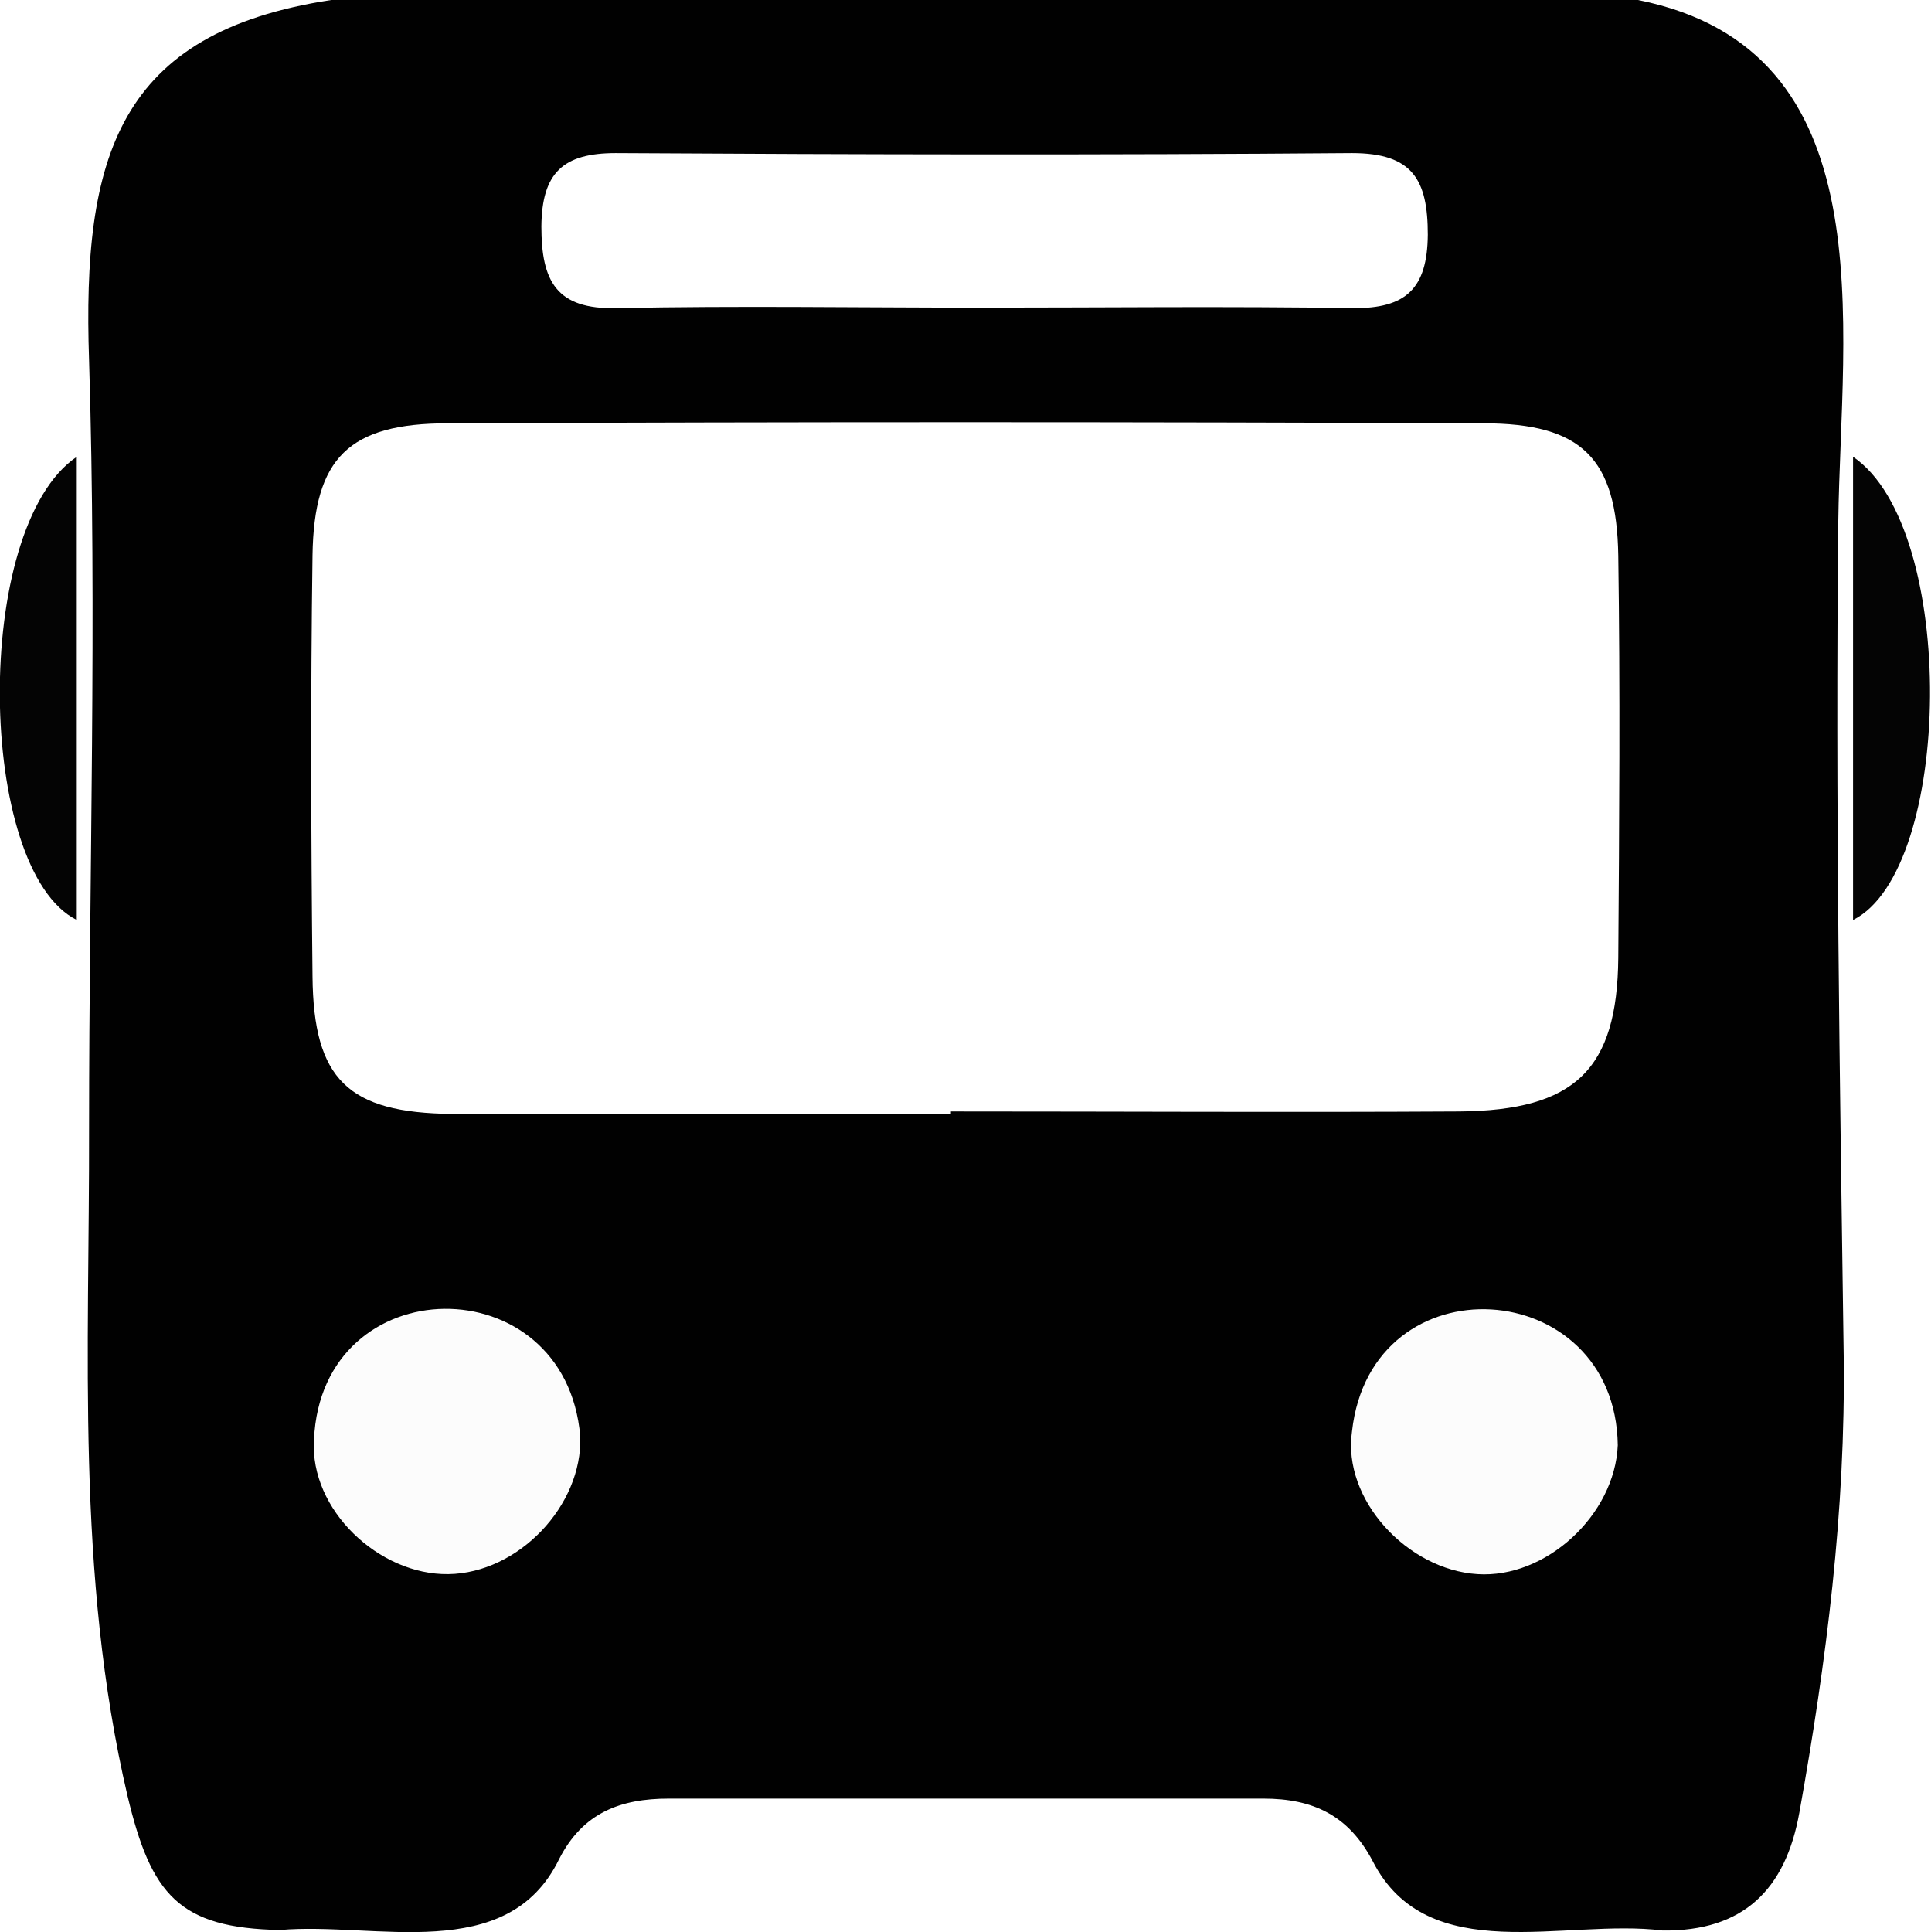
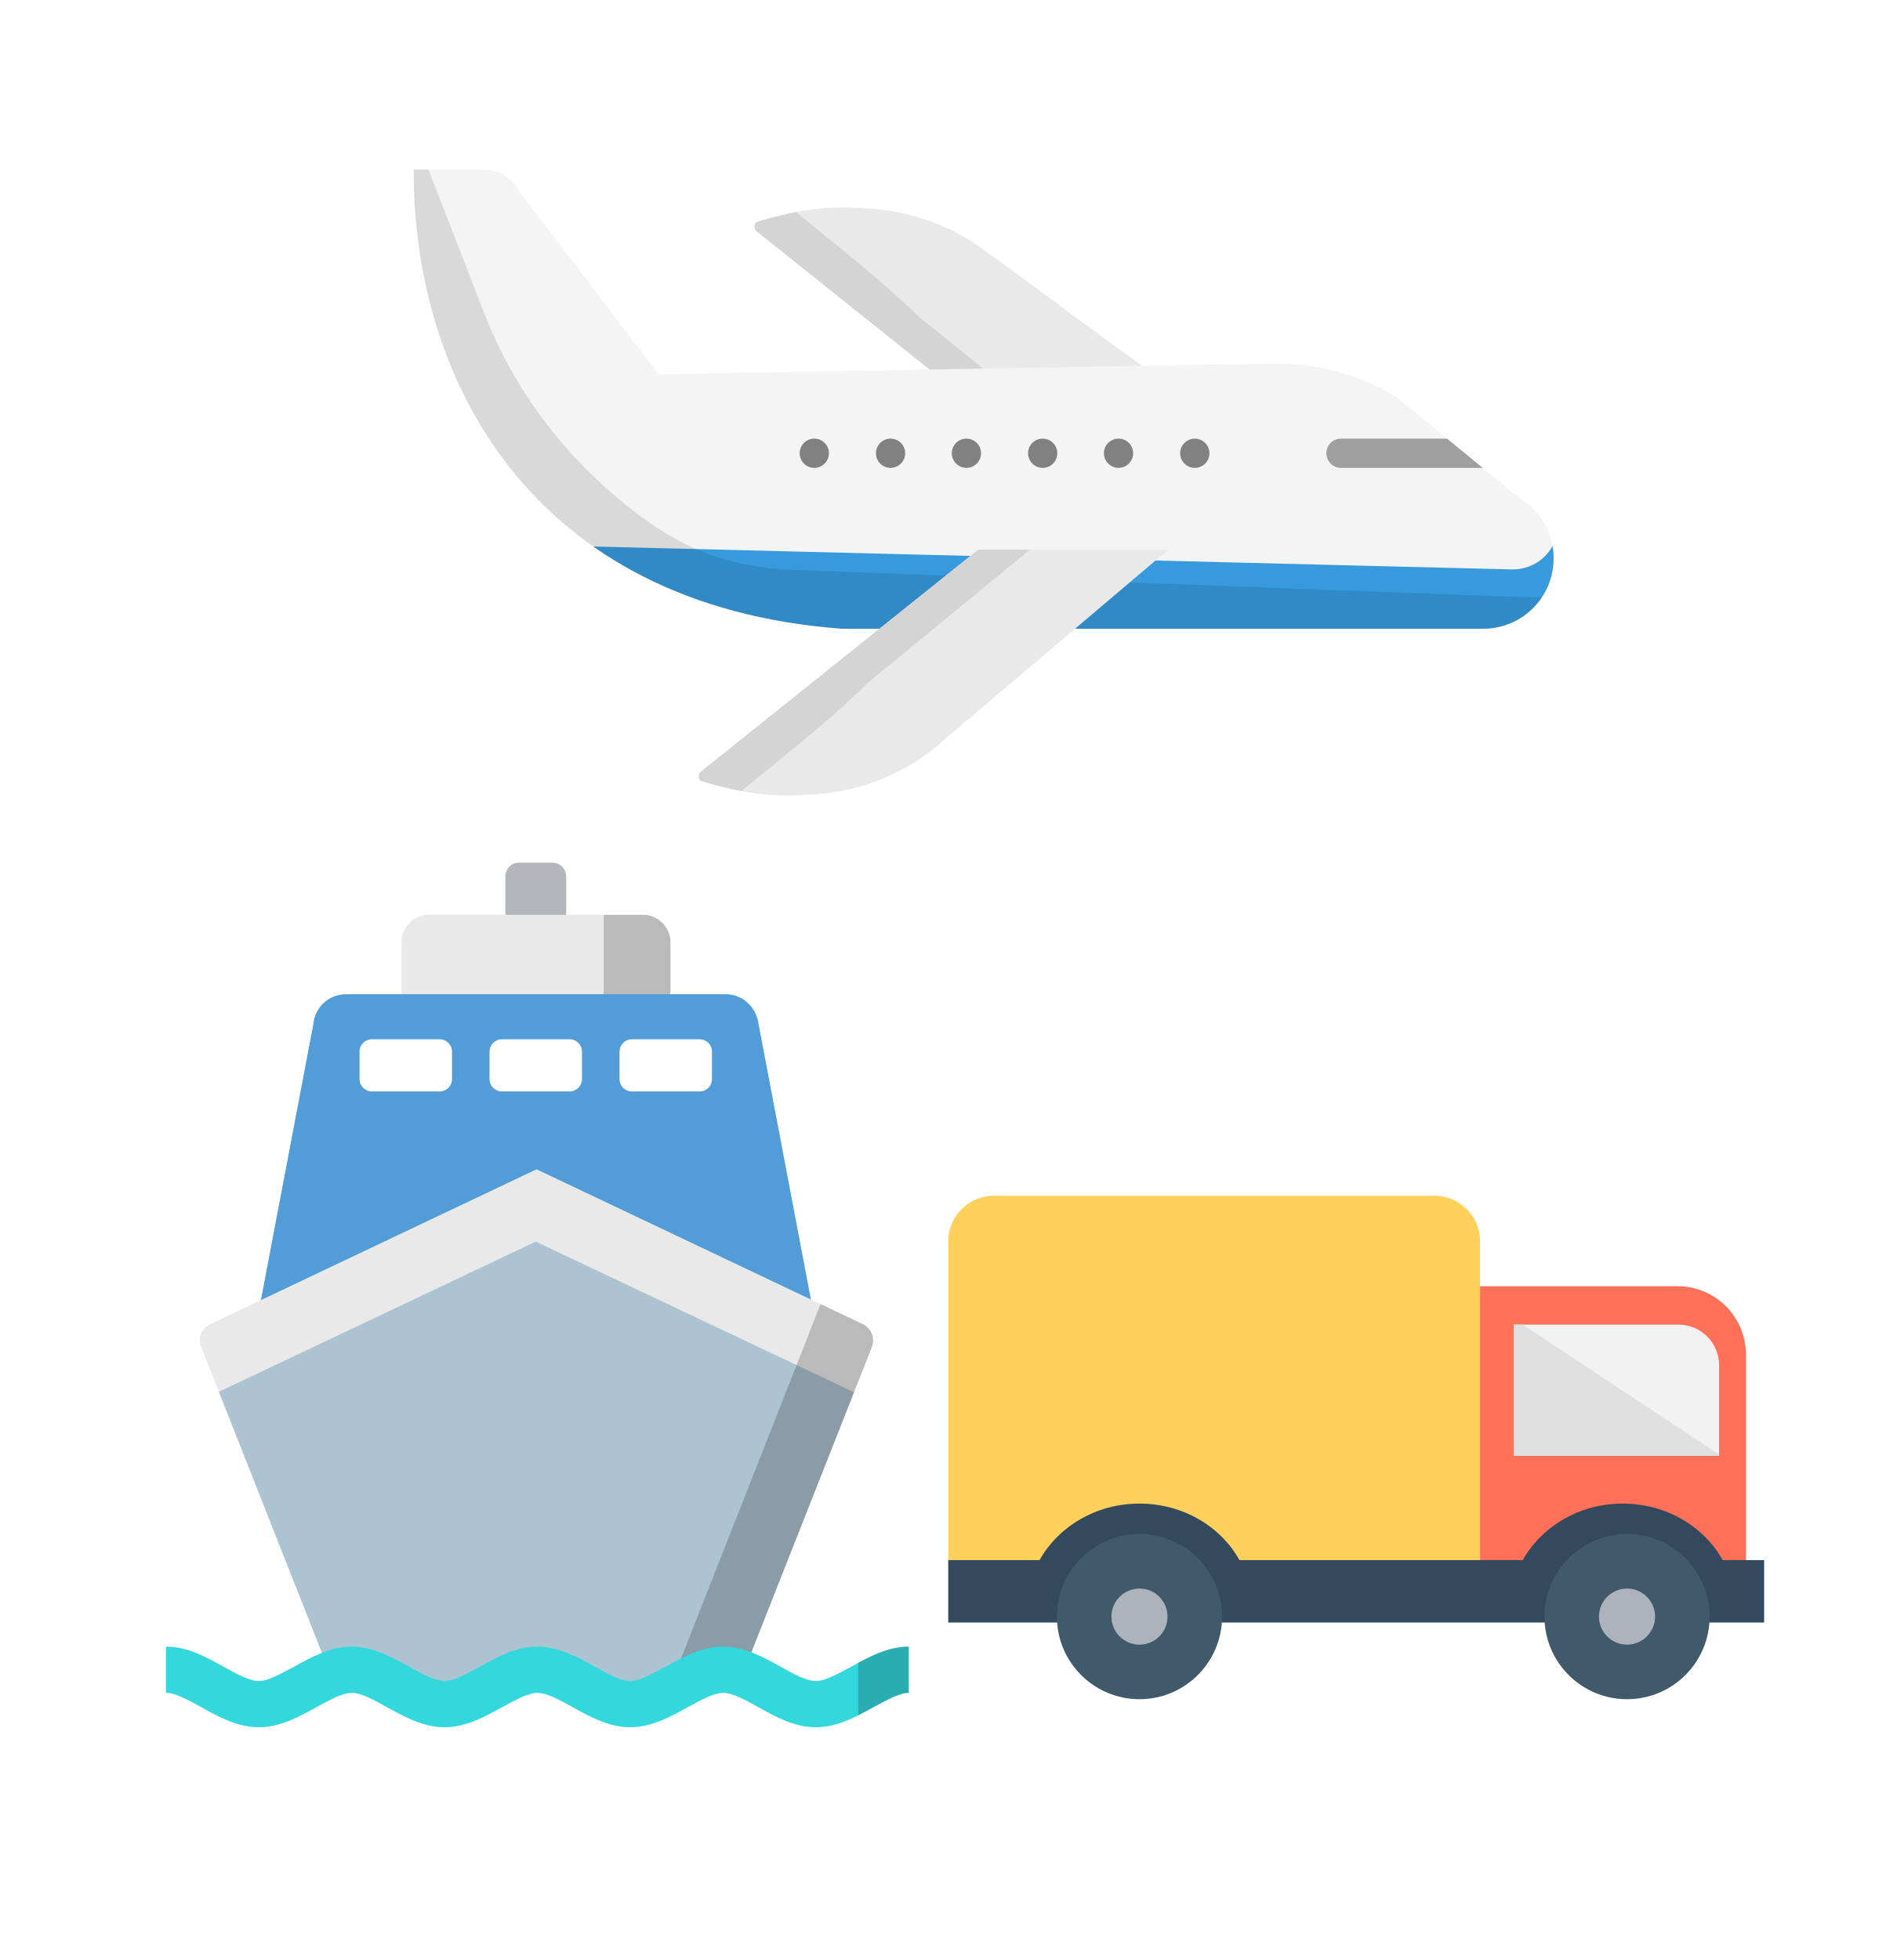
- <svg xmlns="http://www.w3.org/2000/svg" viewBox="0 0 39.22 39.25">
+ <svg xmlns="http://www.w3.org/2000/svg" id="Layer_2" data-name="Layer 2" viewBox="0 0 48 49.6">
  <defs>
-     <style>.d{fill:#040404;}.e{fill:#010101;}.f{fill:#fcfcfc;}</style>
+     <style>
+       .cls-1 {
+         fill: #e9e9e9;
+       }
+ 
+       .cls-2 {
+         fill: #f4f4f4;
+       }
+ 
+       .cls-3 {
+         fill: #33d8dd;
+       }
+ 
+       .cls-4 {
+         fill: #acc3d1;
+       }
+ 
+       .cls-5 {
+         fill: #334a5e;
+       }
+ 
+       .cls-6 {
+         clip-path: url(#clippath-2);
+       }
+ 
+       .cls-7 {
+         fill: #020202;
+       }
+ 
+       .cls-8 {
+         opacity: .2;
+       }
+ 
+       .cls-9 {
+         fill: #529cd8;
+       }
+ 
+       .cls-10 {
+         clip-path: url(#clippath-6);
+       }
+ 
+       .cls-11 {
+         fill: #ffd15c;
+       }
+ 
+       .cls-12 {
+         fill: #e0e0e0;
+       }
+ 
+       .cls-13 {
+         opacity: .35;
+       }
+ 
+       .cls-14 {
+         clip-path: url(#clippath-7);
+       }
+ 
+       .cls-15 {
+         clip-path: url(#clippath-1);
+       }
+ 
+       .cls-16 {
+         clip-path: url(#clippath-4);
+       }
+ 
+       .cls-17 {
+         opacity: .11;
+       }
+ 
+       .cls-18 {
+         fill: #d4d4d4;
+       }
+ 
+       .cls-19 {
+         fill: #40596b;
+       }
+ 
+       .cls-20 {
+         opacity: .47;
+       }
+ 
+       .cls-21 {
+         fill: #ff7058;
+       }
+ 
+       .cls-22 {
+         fill: #acb3ba;
+       }
+ 
+       .cls-23 {
+         clip-path: url(#clippath);
+       }
+ 
+       .cls-24 {
+         fill: none;
+       }
+ 
+       .cls-25 {
+         clip-path: url(#clippath-3);
+       }
+ 
+       .cls-26 {
+         fill: #b4b6bc;
+       }
+ 
+       .cls-27 {
+         clip-path: url(#clippath-5);
+       }
+ 
+       .cls-28 {
+         fill: #379add;
+       }
+ 
+       .cls-29 {
+         fill: #f2f2f2;
+       }
+     </style>
+     <clipPath id="clippath">
+       <rect class="cls-24" width="48" height="48" />
+     </clipPath>
+     <clipPath id="clippath-1">
+       <path class="cls-29" d="m38.3,33.52h4.18c.57,0,1.03.46,1.03,1.03v2.29h-5.2v-3.31h0Z" />
+     </clipPath>
+     <clipPath id="clippath-2">
+       <path class="cls-1" d="m29.87,9.97l-3.7,1.49-7.01-5.6c-.08-.06-.08-.17-.02-.24h0c1.29-.38,1.93-.41,2.9-.34,1.04.07,2.05.44,2.89,1.06l4.95,3.64Z" />
+     </clipPath>
+     <clipPath id="clippath-3">
+       <path class="cls-2" d="m39.32,14.04c.05,1.02-.76,1.87-1.78,1.87h-16.24c-7.87-.59-10.83-6.32-10.83-11.57v-.05h1.74c.42,0,.8.24.98.62l3.48,4.56,15.51-.27c1.1-.02,2.18.26,3.13.82l3.13,2.57c.52.3.85.85.88,1.45h0Z" />
+     </clipPath>
+     <clipPath id="clippath-4">
+       <path class="cls-1" d="m29.57,13.91h-4.81s-7.01,5.61-7.01,5.61c-.08.06-.08.17-.02.24h0c1.29.38,1.93.41,2.9.34,1.04-.07,2.05-.44,2.89-1.06l6.05-5.13Z" />
+     </clipPath>
+     <clipPath id="clippath-5">
+       <rect class="cls-1" x="10.16" y="23.15" width="6.81" height="2.63" rx=".7" ry=".7" />
+     </clipPath>
+     <clipPath id="clippath-6">
+       <path class="cls-1" d="m18.7,42.54h-10.27l-3.34-8.46c-.09-.22.01-.47.23-.57l8.26-3.92,8.26,3.92c.21.1.31.35.23.57l-3.34,8.46Z" />
+     </clipPath>
+     <clipPath id="clippath-7">
+       <path class="cls-3" d="m20.65,43.71c-.55,0-1.03-.27-1.46-.51-.32-.18-.65-.36-.89-.36s-.57.19-.89.36c-.43.24-.92.51-1.46.51s-1.03-.27-1.46-.51c-.32-.18-.65-.36-.89-.36s-.57.19-.89.36c-.43.24-.92.51-1.46.51s-1.03-.27-1.46-.51c-.32-.18-.65-.36-.89-.36s-.57.19-.89.36c-.43.24-.92.51-1.46.51s-1.03-.27-1.46-.51c-.32-.18-.65-.36-.89-.36v-1.17c.55,0,1.03.27,1.46.51.32.18.65.36.89.36s.57-.19.89-.36c.43-.24.92-.51,1.46-.51s1.03.27,1.46.51c.32.18.65.36.89.36s.57-.19.89-.36c.43-.24.92-.51,1.46-.51s1.03.27,1.46.51c.32.18.65.36.89.36s.57-.19.89-.36c.43-.24.92-.51,1.46-.51s1.03.27,1.46.51c.32.18.65.36.89.36s.57-.19.89-.36c.43-.24.92-.51,1.46-.51v1.17c-.24,0-.57.19-.89.36-.43.24-.92.51-1.46.51Z" />
+     </clipPath>
  </defs>
-   <g id="a" />
-   <g id="b">
-     <g id="c">
+   <g id="Layer_1-2" data-name="Layer 1">
+     <g class="cls-23">
      <g>
-         <path class="e" d="M37.35,10.6c.05-3.99,1-9.59-4.07-10.6H6.73C2.39,.66,1.67,3.19,1.81,7.32c.16,5.2,0,10.39,0,15.59,.01,4.53-.27,9.08,.78,13.57,.48,2.02,1.05,2.69,3.1,2.73,1.93-.17,4.62,.72,5.67-1.44,.48-.94,1.24-1.23,2.23-1.23h12.08c1.01,0,1.73,.34,2.22,1.27,1.12,2.19,3.9,1.16,5.89,1.41,1.64,.02,2.5-.83,2.78-2.4,.55-3.07,.94-6.13,.9-9.27-.08-5.65-.17-11.3-.11-16.95ZM12.51,3.11c4.99,.03,9.98,.04,14.96,0,1.24,0,1.54,.55,1.54,1.66-.01,1.09-.44,1.5-1.52,1.49-2.52-.04-5.05-.01-7.57-.01s-4.93-.04-7.39,.01c-1.23,.03-1.53-.55-1.53-1.66,.01-1.09,.44-1.49,1.51-1.49Zm20.37,16.35c-.02,2.27-.88,3.1-3.23,3.12-3.44,.02-6.89,0-10.33,0v.05c-3.37,0-6.75,.02-10.13,0-2.12-.02-2.82-.7-2.84-2.79-.03-2.85-.04-5.71,0-8.56,.03-1.98,.74-2.68,2.75-2.68,7.01-.03,14.02-.03,21.04,0,2,0,2.71,.71,2.74,2.69,.04,2.72,.02,5.45,0,8.17Z" />
-         <path class="f" d="M11.79,29.18c.05,1.41-1.26,2.78-2.68,2.8-1.41,.02-2.82-1.31-2.73-2.73,.15-3.51,5.11-3.56,5.41-.07Z" />
-         <path class="f" d="M32.87,29.36c-.06,1.42-1.46,2.71-2.85,2.62-1.43-.09-2.75-1.52-2.55-2.9,.39-3.51,5.35-3.19,5.4,.28Z" />
-         <path class="d" d="M1.56,9.28v9.41c-2.03-1.01-2.14-7.96,0-9.41Z" />
-         <path class="d" d="M37.65,9.28v9.41c2.03-1.01,2.14-7.96,0-9.41Z" />
+         <g>
+           <path class="cls-11" d="m25.15,30.26h11.16c.63,0,1.15.51,1.15,1.15v8.18h-13.46v-8.18c0-.63.51-1.15,1.15-1.15Z" />
+           <path class="cls-21" d="m37.46,32.55h5c.96,0,1.73.78,1.73,1.73v5.56h-6.73v-7.29h0Z" />
+           <path class="cls-5" d="m44.65,39.48v1.58h-20.65v-1.58h2.31c.48-.85,1.43-1.43,2.53-1.43s2.06.58,2.53,1.43h7.17c.48-.85,1.43-1.43,2.53-1.43s2.06.58,2.53,1.43h1.04Z" />
+           <g>
+             <circle class="cls-19" cx="28.84" cy="40.91" r="2.09" />
+             <circle class="cls-22" cx="28.84" cy="40.91" r=".71" />
+           </g>
+           <g>
+             <circle class="cls-19" cx="41.18" cy="40.91" r="2.09" />
+             <circle class="cls-22" cx="41.18" cy="40.91" r=".71" />
+           </g>
+           <g>
+             <path class="cls-29" d="m38.3,33.52h4.18c.57,0,1.03.46,1.03,1.03v2.29h-5.2v-3.31h0Z" />
+             <g class="cls-15">
+               <polygon class="cls-12" points="37.92 33.11 44.09 37.19 37.66 37.14 37.92 33.11" />
+             </g>
+           </g>
+         </g>
+         <g>
+           <g>
+             <path class="cls-1" d="m29.87,9.97l-3.7,1.49-7.01-5.6c-.08-.06-.08-.17-.02-.24h0c1.29-.38,1.93-.41,2.9-.34,1.04.07,2.05.44,2.89,1.06l4.95,3.64Z" />
+             <g class="cls-6">
+               <path class="cls-18" d="m23.3,8.05s2.49,2.01,2.49,2.01c-.91.04-2.01.31-2.93.35-.45.02-.92.04-1.32-.16-.4-.2-.67-.59-.85-.99s-.28-.84-.45-1.25c-.29-.73-.78-1.39-1.39-1.88-.39-.32-1.06-1.02-.29-1.36.52-.23.99.09,1.36.4,1.14.97,2.31,1.83,3.38,2.89Z" />
+             </g>
+           </g>
+           <g>
+             <path class="cls-2" d="m39.32,14.04c.05,1.02-.76,1.87-1.78,1.87h-16.24c-7.87-.59-10.83-6.32-10.83-11.57v-.05h1.74c.42,0,.8.24.98.62l3.48,4.56,15.51-.27c1.1-.02,2.18.26,3.13.82l3.13,2.57c.52.3.85.85.88,1.45h0Z" />
+             <g class="cls-25">
+               <path class="cls-28" d="m39.34,21.76H12.62v-7.99l25.65.64c.6.01,1.11-.44,1.16-1.04l.13-1.38-.22,9.77Z" />
+               <path class="cls-17" d="m10.47,3.33l1.78,4.58c.78,2.02,2.13,3.76,3.85,5.07,0,0,.02.02.03.02h0c1.28.98,2.5,1.39,4.11,1.43l18.77.7,2.17-.4s-.67,3.03-1.33,3.03-24.87,0-25.09-.07-4.66-3.11-4.88-3.26-2.22-4.81-2.15-5.7.37-2.66,1.18-3.26,1.55-2.15,1.55-2.15Z" />
+               <rect class="cls-13" x="33.57" y="11.1" width="8.29" height=".74" rx=".37" ry=".37" />
+             </g>
+           </g>
+           <circle class="cls-20" cx="20.61" cy="11.47" r=".37" />
+           <circle class="cls-20" cx="22.54" cy="11.47" r=".37" />
+           <g>
+             <path class="cls-1" d="m29.57,13.91h-4.81s-7.01,5.61-7.01,5.61c-.08.06-.08.17-.02.24h0c1.29.38,1.93.41,2.9.34,1.04-.07,2.05-.44,2.89-1.06l6.05-5.13Z" />
+             <g class="cls-16">
+               <path class="cls-18" d="m21.9,17.33s4.34-3.56,4.34-3.56c-.91-.04-3.01.04-3.92,0-.45-.02-1.77,1.16-2.17,1.37-.4.2-.67.59-.85.99s-.28.84-.45,1.25c-.29.73-.78,1.39-1.39,1.88-.39.32-1.06,1.02-.29,1.36.52.23.99-.09,1.36-.4,1.14-.97,2.31-1.83,3.38-2.89Z" />
+             </g>
+           </g>
+           <circle class="cls-20" cx="24.46" cy="11.47" r=".37" />
+           <circle class="cls-20" cx="26.39" cy="11.47" r=".37" />
+           <circle class="cls-20" cx="28.31" cy="11.47" r=".37" />
+           <circle class="cls-20" cx="30.24" cy="11.47" r=".37" />
+         </g>
+         <g>
+           <g>
+             <rect class="cls-26" x="12.79" y="21.83" width="1.54" height="2.2" rx=".35" ry=".35" />
+             <g>
+               <rect class="cls-1" x="10.16" y="23.15" width="6.81" height="2.63" rx=".7" ry=".7" />
+               <g class="cls-27">
+                 <g class="cls-8">
+                   <rect class="cls-7" x="15.28" y="22.12" width="2.78" height="5.63" />
+                 </g>
+               </g>
+             </g>
+           </g>
+           <path class="cls-9" d="m19.2,25.92c-.05-.43-.41-.76-.83-.76h-9.61c-.43,0-.79.32-.83.76l-1.61,8.47h14.49l-1.61-8.47Zm-7.76,1.39c0,.17-.14.31-.31.31h-1.72c-.17,0-.31-.14-.31-.31v-.7c0-.17.14-.31.31-.31h1.72c.17,0,.31.14.31.31v.7Zm3.29,0c0,.17-.14.31-.31.31h-1.72c-.17,0-.31-.14-.31-.31v-.7c0-.17.14-.31.31-.31h1.72c.17,0,.31.14.31.31v.7Zm3.29,0c0,.17-.14.31-.31.31h-1.72c-.17,0-.31-.14-.31-.31v-.7c0-.17.14-.31.31-.31h1.72c.17,0,.31.14.31.31v.7Z" />
+           <g>
+             <g>
+               <path class="cls-1" d="m18.7,42.54h-10.27l-3.34-8.46c-.09-.22.01-.47.23-.57l8.26-3.92,8.26,3.92c.21.1.31.35.23.57l-3.34,8.46Z" />
+               <g class="cls-10">
+                 <polygon class="cls-4" points="18.7 44.37 8.42 44.37 4.93 35.51 13.56 31.42 22.2 35.51 18.7 44.37" />
+                 <g class="cls-8">
+                   <rect class="cls-7" x="13.3" y="37.31" width="13.83" height="3.37" transform="translate(-23.47 43.52) rotate(-68.51)" />
+                 </g>
+               </g>
+             </g>
+             <g>
+               <path class="cls-3" d="m20.65,43.71c-.55,0-1.03-.27-1.46-.51-.32-.18-.65-.36-.89-.36s-.57.19-.89.36c-.43.24-.92.51-1.46.51s-1.03-.27-1.46-.51c-.32-.18-.65-.36-.89-.36s-.57.19-.89.36c-.43.24-.92.51-1.46.51s-1.03-.27-1.46-.51c-.32-.18-.65-.36-.89-.36s-.57.19-.89.36c-.43.24-.92.51-1.46.51s-1.03-.27-1.46-.51c-.32-.18-.65-.36-.89-.36v-1.17c.55,0,1.03.27,1.46.51.32.18.65.36.89.36s.57-.19.89-.36c.43-.24.92-.51,1.46-.51s1.03.27,1.46.51c.32.18.65.36.89.36s.57-.19.89-.36c.43-.24.92-.51,1.46-.51s1.03.27,1.46.51c.32.18.65.36.89.36s.57-.19.89-.36c.43-.24.92-.51,1.46-.51s1.03.27,1.46.51c.32.18.65.36.89.36s.57-.19.89-.36c.43-.24.92-.51,1.46-.51v1.17c-.24,0-.57.19-.89.36-.43.24-.92.51-1.46.51Z" />
+               <g class="cls-14">
+                 <g class="cls-8">
+                   <rect class="cls-7" x="21.72" y="35.77" width="3.37" height="13.83" />
+                 </g>
+               </g>
+             </g>
+           </g>
+         </g>
      </g>
    </g>
  </g>
</svg>
